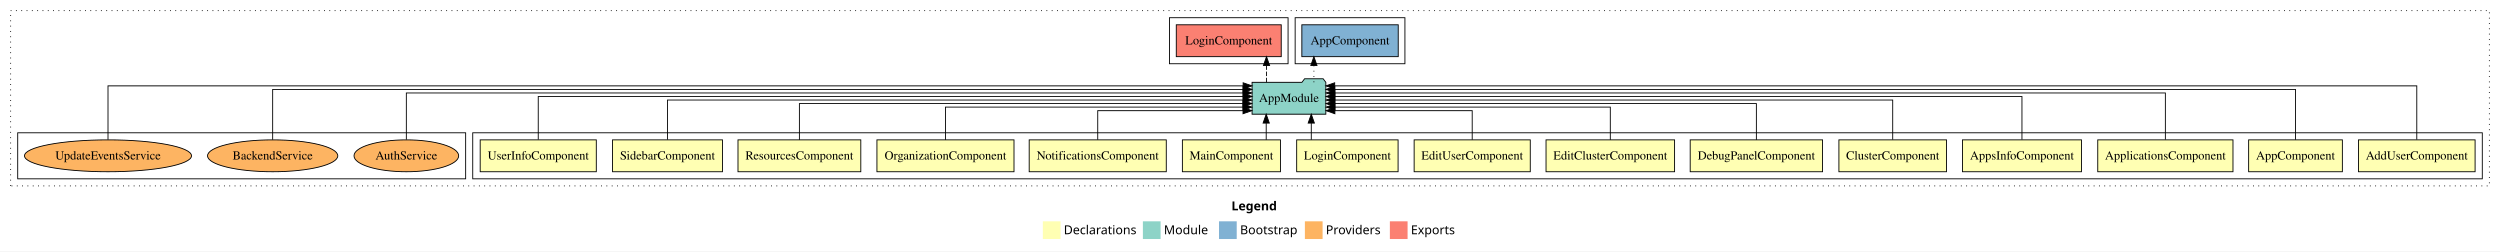
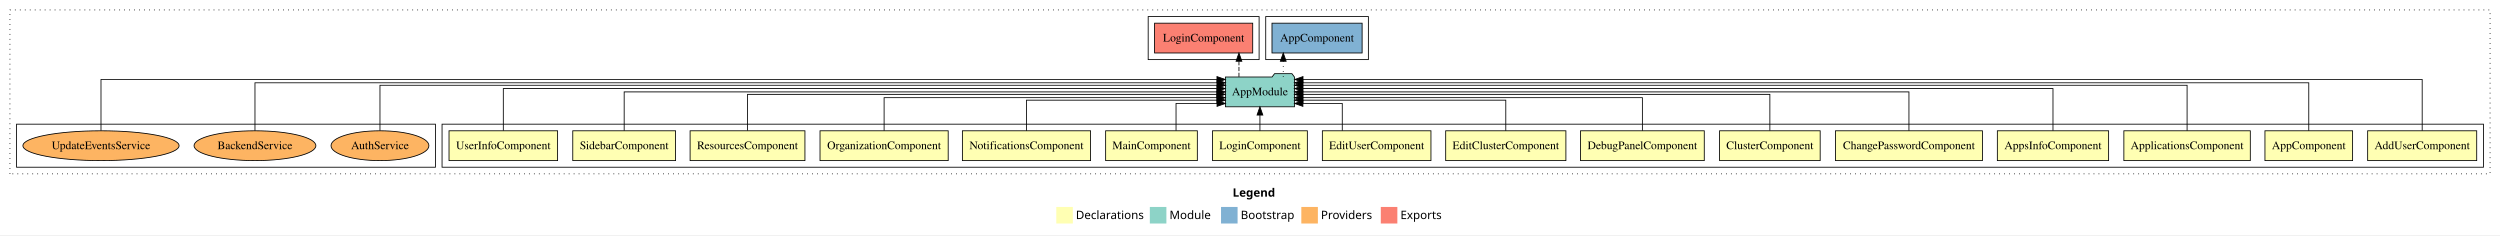
- <svg xmlns="http://www.w3.org/2000/svg" width="2824pt" height="284pt" viewBox="0.00 0.00 2824.00 284.00">
+ <svg xmlns="http://www.w3.org/2000/svg" width="3020pt" height="284pt" viewBox="0.00 0.00 3020.00 284.00">
  <g id="graph0" class="graph" transform="scale(1 1) rotate(0) translate(4 280)">
-     <polygon fill="#ffffff" stroke="transparent" points="-4,4 -4,-280 2820,-280 2820,4 -4,4" />
-     <text text-anchor="start" x="1387.009" y="-42.4" font-family="sans-serif" font-weight="bold" font-size="14.00" fill="#000000">Legend</text>
-     <polygon fill="#ffffb3" stroke="transparent" points="1174,-10 1174,-30 1194,-30 1194,-10 1174,-10" />
-     <text text-anchor="start" x="1197.629" y="-15.4" font-family="sans-serif" font-size="14.00" fill="#000000">  Declarations</text>
-     <polygon fill="#8dd3c7" stroke="transparent" points="1287,-10 1287,-30 1307,-30 1307,-10 1287,-10" />
-     <text text-anchor="start" x="1310.725" y="-15.4" font-family="sans-serif" font-size="14.00" fill="#000000">  Module</text>
-     <polygon fill="#80b1d3" stroke="transparent" points="1373,-10 1373,-30 1393,-30 1393,-10 1373,-10" />
-     <text text-anchor="start" x="1396.781" y="-15.4" font-family="sans-serif" font-size="14.00" fill="#000000">  Bootstrap</text>
-     <polygon fill="#fdb462" stroke="transparent" points="1470,-10 1470,-30 1490,-30 1490,-10 1470,-10" />
-     <text text-anchor="start" x="1493.673" y="-15.4" font-family="sans-serif" font-size="14.00" fill="#000000">  Providers</text>
-     <polygon fill="#fb8072" stroke="transparent" points="1566,-10 1566,-30 1586,-30 1586,-10 1566,-10" />
-     <text text-anchor="start" x="1589.726" y="-15.4" font-family="sans-serif" font-size="14.00" fill="#000000">  Exports</text>
+     <polygon fill="#ffffff" stroke="transparent" points="-4,4 -4,-280 3016,-280 3016,4 -4,4" />
+     <text text-anchor="start" x="1485.009" y="-42.4" font-family="sans-serif" font-weight="bold" font-size="14.00" fill="#000000">Legend</text>
+     <polygon fill="#ffffb3" stroke="transparent" points="1272,-10 1272,-30 1292,-30 1292,-10 1272,-10" />
+     <text text-anchor="start" x="1295.629" y="-15.4" font-family="sans-serif" font-size="14.00" fill="#000000">  Declarations</text>
+     <polygon fill="#8dd3c7" stroke="transparent" points="1385,-10 1385,-30 1405,-30 1405,-10 1385,-10" />
+     <text text-anchor="start" x="1408.725" y="-15.4" font-family="sans-serif" font-size="14.00" fill="#000000">  Module</text>
+     <polygon fill="#80b1d3" stroke="transparent" points="1471,-10 1471,-30 1491,-30 1491,-10 1471,-10" />
+     <text text-anchor="start" x="1494.781" y="-15.4" font-family="sans-serif" font-size="14.00" fill="#000000">  Bootstrap</text>
+     <polygon fill="#fdb462" stroke="transparent" points="1568,-10 1568,-30 1588,-30 1588,-10 1568,-10" />
+     <text text-anchor="start" x="1591.673" y="-15.4" font-family="sans-serif" font-size="14.00" fill="#000000">  Providers</text>
+     <polygon fill="#fb8072" stroke="transparent" points="1664,-10 1664,-30 1684,-30 1684,-10 1664,-10" />
+     <text text-anchor="start" x="1687.726" y="-15.4" font-family="sans-serif" font-size="14.00" fill="#000000">  Exports</text>
    <g id="clust1" class="cluster">
-       <polygon fill="none" stroke="#000000" stroke-dasharray="1,5" points="8,-70 8,-268 2808,-268 2808,-70 8,-70" />
+       <polygon fill="none" stroke="#000000" stroke-dasharray="1,5" points="8,-70 8,-268 3004,-268 3004,-70 8,-70" />
    </g>
    <g id="clust2" class="cluster">
-       <polygon fill="none" stroke="#000000" points="530,-78 530,-130 2800,-130 2800,-78 530,-78" />
-     </g>
-     <g id="clust19" class="cluster">
-       <polygon fill="none" stroke="#000000" points="1317,-208 1317,-260 1451,-260 1451,-208 1317,-208" />
+       <polygon fill="none" stroke="#000000" points="530,-78 530,-130 2996,-130 2996,-78 530,-78" />
    </g>
    <g id="clust20" class="cluster">
-       <polygon fill="none" stroke="#000000" points="1459,-208 1459,-260 1583,-260 1583,-208 1459,-208" />
+       <polygon fill="none" stroke="#000000" points="1383,-208 1383,-260 1517,-260 1517,-208 1383,-208" />
    </g>
    <g id="clust21" class="cluster">
+       <polygon fill="none" stroke="#000000" points="1525,-208 1525,-260 1649,-260 1649,-208 1525,-208" />
+     </g>
+     <g id="clust22" class="cluster">
      <polygon fill="none" stroke="#000000" points="16,-78 16,-130 522,-130 522,-78 16,-78" />
    </g>
    <g id="node1" class="node">
-       <polygon fill="#ffffb3" stroke="#000000" points="2791.865,-122 2660.135,-122 2660.135,-86 2791.865,-86 2791.865,-122" />
-       <text text-anchor="middle" x="2726" y="-99.8" font-family="Times,serif" font-size="14.00" fill="#000000">AddUserComponent</text>
-     </g>
-     <g id="node16" class="node">
-       <polygon fill="#8dd3c7" stroke="#000000" points="1493.657,-187 1490.657,-191 1469.657,-191 1466.657,-187 1410.343,-187 1410.343,-151 1493.657,-151 1493.657,-187" />
-       <text text-anchor="middle" x="1452" y="-164.8" font-family="Times,serif" font-size="14.00" fill="#000000">AppModule</text>
+       <polygon fill="#ffffb3" stroke="#000000" points="2987.865,-122 2856.135,-122 2856.135,-86 2987.865,-86 2987.865,-122" />
+       <text text-anchor="middle" x="2922" y="-99.8" font-family="Times,serif" font-size="14.00" fill="#000000">AddUserComponent</text>
+     </g>
+     <g id="node17" class="node">
+       <polygon fill="#8dd3c7" stroke="#000000" points="1559.657,-187 1556.657,-191 1535.657,-191 1532.657,-187 1476.343,-187 1476.343,-151 1559.657,-151 1559.657,-187" />
+       <text text-anchor="middle" x="1518" y="-164.8" font-family="Times,serif" font-size="14.00" fill="#000000">AppModule</text>
    </g>
    <g id="edge1" class="edge">
-       <path fill="none" stroke="#000000" d="M2726,-122.323C2726,-145.66 2726,-183 2726,-183 2726,-183 1503.664,-183 1503.664,-183" />
-       <polygon fill="#000000" stroke="#000000" points="1503.664,-179.5 1493.664,-183 1503.664,-186.5 1503.664,-179.5" />
+       <path fill="none" stroke="#000000" d="M2922,-122.153C2922,-145.757 2922,-184 2922,-184 2922,-184 1570.019,-184 1570.019,-184" />
+       <polygon fill="#000000" stroke="#000000" points="1570.019,-180.5 1560.019,-184 1570.019,-187.5 1570.019,-180.5" />
    </g>
    <g id="node2" class="node">
-       <polygon fill="#ffffb3" stroke="#000000" points="2641.94,-122 2536.06,-122 2536.06,-86 2641.94,-86 2641.94,-122" />
-       <text text-anchor="middle" x="2589" y="-99.8" font-family="Times,serif" font-size="14.00" fill="#000000">AppComponent</text>
+       <polygon fill="#ffffb3" stroke="#000000" points="2837.94,-122 2732.06,-122 2732.06,-86 2837.94,-86 2837.94,-122" />
+       <text text-anchor="middle" x="2785" y="-99.8" font-family="Times,serif" font-size="14.00" fill="#000000">AppComponent</text>
    </g>
    <g id="edge2" class="edge">
-       <path fill="none" stroke="#000000" d="M2589,-122.155C2589,-144.352 2589,-179 2589,-179 2589,-179 1503.815,-179 1503.815,-179" />
-       <polygon fill="#000000" stroke="#000000" points="1503.815,-175.5 1493.815,-179 1503.815,-182.5 1503.815,-175.5" />
+       <path fill="none" stroke="#000000" d="M2785,-122.011C2785,-144.485 2785,-180 2785,-180 2785,-180 1569.794,-180 1569.794,-180" />
+       <polygon fill="#000000" stroke="#000000" points="1569.794,-176.5 1559.794,-180 1569.794,-183.5 1569.794,-176.5" />
    </g>
    <g id="node3" class="node">
-       <polygon fill="#ffffb3" stroke="#000000" points="2518.375,-122 2365.625,-122 2365.625,-86 2518.375,-86 2518.375,-122" />
-       <text text-anchor="middle" x="2442" y="-99.8" font-family="Times,serif" font-size="14.00" fill="#000000">ApplicationsComponent</text>
+       <polygon fill="#ffffb3" stroke="#000000" points="2714.375,-122 2561.625,-122 2561.625,-86 2714.375,-86 2714.375,-122" />
+       <text text-anchor="middle" x="2638" y="-99.8" font-family="Times,serif" font-size="14.00" fill="#000000">ApplicationsComponent</text>
    </g>
    <g id="edge3" class="edge">
-       <path fill="none" stroke="#000000" d="M2442,-122.284C2442,-143.321 2442,-175 2442,-175 2442,-175 1503.907,-175 1503.907,-175" />
-       <polygon fill="#000000" stroke="#000000" points="1503.907,-171.5 1493.907,-175 1503.907,-178.5 1503.907,-171.5" />
+       <path fill="none" stroke="#000000" d="M2638,-122.045C2638,-143.662 2638,-177 2638,-177 2638,-177 1569.861,-177 1569.861,-177" />
+       <polygon fill="#000000" stroke="#000000" points="1569.861,-173.5 1559.861,-177 1569.861,-180.5 1569.861,-173.5" />
    </g>
    <g id="node4" class="node">
-       <polygon fill="#ffffb3" stroke="#000000" points="2347.205,-122 2212.795,-122 2212.795,-86 2347.205,-86 2347.205,-122" />
-       <text text-anchor="middle" x="2280" y="-99.8" font-family="Times,serif" font-size="14.00" fill="#000000">AppsInfoComponent</text>
+       <polygon fill="#ffffb3" stroke="#000000" points="2543.205,-122 2408.795,-122 2408.795,-86 2543.205,-86 2543.205,-122" />
+       <text text-anchor="middle" x="2476" y="-99.8" font-family="Times,serif" font-size="14.00" fill="#000000">AppsInfoComponent</text>
    </g>
    <g id="edge4" class="edge">
-       <path fill="none" stroke="#000000" d="M2280,-122.308C2280,-142.145 2280,-171 2280,-171 2280,-171 1503.913,-171 1503.913,-171" />
-       <polygon fill="#000000" stroke="#000000" points="1503.913,-167.5 1493.913,-171 1503.913,-174.5 1503.913,-167.5" />
+       <path fill="none" stroke="#000000" d="M2476,-122.129C2476,-142.572 2476,-173 2476,-173 2476,-173 1569.78,-173 1569.78,-173" />
+       <polygon fill="#000000" stroke="#000000" points="1569.78,-169.5 1559.78,-173 1569.78,-176.5 1569.78,-169.5" />
    </g>
    <g id="node5" class="node">
+       <polygon fill="#ffffb3" stroke="#000000" points="2390.752,-122 2213.248,-122 2213.248,-86 2390.752,-86 2390.752,-122" />
+       <text text-anchor="middle" x="2302" y="-99.8" font-family="Times,serif" font-size="14.00" fill="#000000">ChangePasswordComponent</text>
+     </g>
+     <g id="edge5" class="edge">
+       <path fill="none" stroke="#000000" d="M2302,-122.106C2302,-141.339 2302,-169 2302,-169 2302,-169 1569.874,-169 1569.874,-169" />
+       <polygon fill="#000000" stroke="#000000" points="1569.874,-165.5 1559.874,-169 1569.874,-172.5 1569.874,-165.5" />
+     </g>
+     <g id="node6" class="node">
      <polygon fill="#ffffb3" stroke="#000000" points="2194.77,-122 2073.23,-122 2073.23,-86 2194.77,-86 2194.77,-122" />
      <text text-anchor="middle" x="2134" y="-99.8" font-family="Times,serif" font-size="14.00" fill="#000000">ClusterComponent</text>
    </g>
-     <g id="edge5" class="edge">
-       <path fill="none" stroke="#000000" d="M2134,-122.222C2134,-140.828 2134,-167 2134,-167 2134,-167 1503.891,-167 1503.891,-167" />
-       <polygon fill="#000000" stroke="#000000" points="1503.891,-163.5 1493.891,-167 1503.891,-170.5 1503.891,-163.5" />
-     </g>
-     <g id="node6" class="node">
+     <g id="edge6" class="edge">
+       <path fill="none" stroke="#000000" d="M2134,-122.267C2134,-140.555 2134,-166 2134,-166 2134,-166 1569.856,-166 1569.856,-166" />
+       <polygon fill="#000000" stroke="#000000" points="1569.856,-162.5 1559.856,-166 1569.856,-169.5 1569.856,-162.5" />
+     </g>
+     <g id="node7" class="node">
      <polygon fill="#ffffb3" stroke="#000000" points="2054.756,-122 1905.244,-122 1905.244,-86 2054.756,-86 2054.756,-122" />
      <text text-anchor="middle" x="1980" y="-99.8" font-family="Times,serif" font-size="14.00" fill="#000000">DebugPanelComponent</text>
    </g>
-     <g id="edge6" class="edge">
-       <path fill="none" stroke="#000000" d="M1980,-122.022C1980,-139.373 1980,-163 1980,-163 1980,-163 1503.873,-163 1503.873,-163" />
-       <polygon fill="#000000" stroke="#000000" points="1503.873,-159.5 1493.873,-163 1503.873,-166.5 1503.873,-159.5" />
-     </g>
-     <g id="node7" class="node">
+     <g id="edge7" class="edge">
+       <path fill="none" stroke="#000000" d="M1980,-122.034C1980,-139.06 1980,-162 1980,-162 1980,-162 1569.814,-162 1569.814,-162" />
+       <polygon fill="#000000" stroke="#000000" points="1569.814,-158.5 1559.814,-162 1569.814,-165.5 1569.814,-158.5" />
+     </g>
+     <g id="node8" class="node">
      <polygon fill="#ffffb3" stroke="#000000" points="1887.604,-122 1742.396,-122 1742.396,-86 1887.604,-86 1887.604,-122" />
      <text text-anchor="middle" x="1815" y="-99.8" font-family="Times,serif" font-size="14.00" fill="#000000">EditClusterComponent</text>
    </g>
-     <g id="edge7" class="edge">
-       <path fill="none" stroke="#000000" d="M1815,-122.009C1815,-138.049 1815,-159 1815,-159 1815,-159 1503.995,-159 1503.995,-159" />
-       <polygon fill="#000000" stroke="#000000" points="1503.995,-155.5 1493.995,-159 1503.995,-162.5 1503.995,-155.5" />
-     </g>
-     <g id="node8" class="node">
+     <g id="edge8" class="edge">
+       <path fill="none" stroke="#000000" d="M1815,-122.009C1815,-138.049 1815,-159 1815,-159 1815,-159 1569.923,-159 1569.923,-159" />
+       <polygon fill="#000000" stroke="#000000" points="1569.923,-155.5 1559.923,-159 1569.923,-162.5 1569.923,-155.5" />
+     </g>
+     <g id="node9" class="node">
      <polygon fill="#ffffb3" stroke="#000000" points="1724.593,-122 1593.407,-122 1593.407,-86 1724.593,-86 1724.593,-122" />
      <text text-anchor="middle" x="1659" y="-99.8" font-family="Times,serif" font-size="14.00" fill="#000000">EditUserComponent</text>
    </g>
-     <g id="edge8" class="edge">
-       <path fill="none" stroke="#000000" d="M1659,-122.124C1659,-136.783 1659,-155 1659,-155 1659,-155 1503.889,-155 1503.889,-155" />
-       <polygon fill="#000000" stroke="#000000" points="1503.89,-151.5 1493.889,-155 1503.889,-158.5 1503.89,-151.5" />
-     </g>
-     <g id="node9" class="node">
+     <g id="edge9" class="edge">
+       <path fill="none" stroke="#000000" d="M1617.462,-122.124C1617.462,-136.783 1617.462,-155 1617.462,-155 1617.462,-155 1569.892,-155 1569.892,-155" />
+       <polygon fill="#000000" stroke="#000000" points="1569.892,-151.5 1559.892,-155 1569.892,-158.5 1569.892,-151.5" />
+     </g>
+     <g id="node10" class="node">
      <polygon fill="#ffffb3" stroke="#000000" points="1575.276,-122 1460.724,-122 1460.724,-86 1575.276,-86 1575.276,-122" />
      <text text-anchor="middle" x="1518" y="-99.8" font-family="Times,serif" font-size="14.00" fill="#000000">LoginComponent</text>
    </g>
-     <g id="edge9" class="edge">
-       <path fill="none" stroke="#000000" d="M1477.22,-122.106C1477.22,-122.106 1477.22,-140.991 1477.22,-140.991" />
-       <polygon fill="#000000" stroke="#000000" points="1473.72,-140.991 1477.22,-150.991 1480.72,-140.991 1473.72,-140.991" />
-     </g>
-     <g id="node10" class="node">
+     <g id="edge10" class="edge">
+       <path fill="none" stroke="#000000" d="M1518,-122.106C1518,-122.106 1518,-140.991 1518,-140.991" />
+       <polygon fill="#000000" stroke="#000000" points="1514.5,-140.991 1518,-150.991 1521.5,-140.991 1514.5,-140.991" />
+     </g>
+     <g id="node11" class="node">
      <polygon fill="#ffffb3" stroke="#000000" points="1442.382,-122 1331.618,-122 1331.618,-86 1442.382,-86 1442.382,-122" />
      <text text-anchor="middle" x="1387" y="-99.8" font-family="Times,serif" font-size="14.00" fill="#000000">MainComponent</text>
    </g>
-     <g id="edge10" class="edge">
-       <path fill="none" stroke="#000000" d="M1426.306,-122.106C1426.306,-122.106 1426.306,-140.991 1426.306,-140.991" />
-       <polygon fill="#000000" stroke="#000000" points="1422.806,-140.991 1426.306,-150.991 1429.806,-140.991 1422.806,-140.991" />
-     </g>
-     <g id="node11" class="node">
+     <g id="edge11" class="edge">
+       <path fill="none" stroke="#000000" d="M1416.652,-122.124C1416.652,-136.783 1416.652,-155 1416.652,-155 1416.652,-155 1466.193,-155 1466.193,-155" />
+       <polygon fill="#000000" stroke="#000000" points="1466.193,-158.5 1476.193,-155 1466.193,-151.5 1466.193,-158.5" />
+     </g>
+     <g id="node12" class="node">
      <polygon fill="#ffffb3" stroke="#000000" points="1313.427,-122 1158.573,-122 1158.573,-86 1313.427,-86 1313.427,-122" />
      <text text-anchor="middle" x="1236" y="-99.8" font-family="Times,serif" font-size="14.00" fill="#000000">NotificationsComponent</text>
    </g>
-     <g id="edge11" class="edge">
-       <path fill="none" stroke="#000000" d="M1236,-122.124C1236,-136.783 1236,-155 1236,-155 1236,-155 1400.097,-155 1400.097,-155" />
-       <polygon fill="#000000" stroke="#000000" points="1400.097,-158.5 1410.097,-155 1400.097,-151.5 1400.097,-158.5" />
-     </g>
-     <g id="node12" class="node">
+     <g id="edge12" class="edge">
+       <path fill="none" stroke="#000000" d="M1236,-122.009C1236,-138.049 1236,-159 1236,-159 1236,-159 1466.086,-159 1466.086,-159" />
+       <polygon fill="#000000" stroke="#000000" points="1466.086,-162.5 1476.086,-159 1466.086,-155.5 1466.086,-162.5" />
+     </g>
+     <g id="node13" class="node">
      <polygon fill="#ffffb3" stroke="#000000" points="1141.416,-122 986.584,-122 986.584,-86 1141.416,-86 1141.416,-122" />
      <text text-anchor="middle" x="1064" y="-99.8" font-family="Times,serif" font-size="14.00" fill="#000000">OrganizationComponent</text>
    </g>
-     <g id="edge12" class="edge">
-       <path fill="none" stroke="#000000" d="M1064,-122.009C1064,-138.049 1064,-159 1064,-159 1064,-159 1400.109,-159 1400.109,-159" />
-       <polygon fill="#000000" stroke="#000000" points="1400.109,-162.5 1410.109,-159 1400.109,-155.5 1400.109,-162.5" />
-     </g>
-     <g id="node13" class="node">
+     <g id="edge13" class="edge">
+       <path fill="none" stroke="#000000" d="M1064,-122.034C1064,-139.06 1064,-162 1064,-162 1064,-162 1466.102,-162 1466.102,-162" />
+       <polygon fill="#000000" stroke="#000000" points="1466.103,-165.5 1476.102,-162 1466.102,-158.5 1466.103,-165.5" />
+     </g>
+     <g id="node14" class="node">
      <polygon fill="#ffffb3" stroke="#000000" points="968.363,-122 829.637,-122 829.637,-86 968.363,-86 968.363,-122" />
      <text text-anchor="middle" x="899" y="-99.8" font-family="Times,serif" font-size="14.00" fill="#000000">ResourcesComponent</text>
    </g>
-     <g id="edge13" class="edge">
-       <path fill="none" stroke="#000000" d="M899,-122.022C899,-139.373 899,-163 899,-163 899,-163 1399.981,-163 1399.981,-163" />
-       <polygon fill="#000000" stroke="#000000" points="1399.981,-166.5 1409.981,-163 1399.981,-159.5 1399.981,-166.5" />
-     </g>
-     <g id="node14" class="node">
+     <g id="edge14" class="edge">
+       <path fill="none" stroke="#000000" d="M899,-122.267C899,-140.555 899,-166 899,-166 899,-166 1465.94,-166 1465.94,-166" />
+       <polygon fill="#000000" stroke="#000000" points="1465.94,-169.5 1475.94,-166 1465.94,-162.5 1465.94,-169.5" />
+     </g>
+     <g id="node15" class="node">
      <polygon fill="#ffffb3" stroke="#000000" points="812.095,-122 687.905,-122 687.905,-86 812.095,-86 812.095,-122" />
      <text text-anchor="middle" x="750" y="-99.8" font-family="Times,serif" font-size="14.00" fill="#000000">SidebarComponent</text>
    </g>
-     <g id="edge14" class="edge">
-       <path fill="none" stroke="#000000" d="M750,-122.222C750,-140.828 750,-167 750,-167 750,-167 1400.189,-167 1400.189,-167" />
-       <polygon fill="#000000" stroke="#000000" points="1400.189,-170.5 1410.189,-167 1400.189,-163.5 1400.189,-170.5" />
-     </g>
-     <g id="node15" class="node">
+     <g id="edge15" class="edge">
+       <path fill="none" stroke="#000000" d="M750,-122.106C750,-141.339 750,-169 750,-169 750,-169 1466.164,-169 1466.164,-169" />
+       <polygon fill="#000000" stroke="#000000" points="1466.164,-172.5 1476.164,-169 1466.164,-165.5 1466.164,-172.5" />
+     </g>
+     <g id="node16" class="node">
      <polygon fill="#ffffb3" stroke="#000000" points="669.58,-122 538.42,-122 538.42,-86 669.58,-86 669.58,-122" />
      <text text-anchor="middle" x="604" y="-99.8" font-family="Times,serif" font-size="14.00" fill="#000000">UserInfoComponent</text>
    </g>
-     <g id="edge15" class="edge">
-       <path fill="none" stroke="#000000" d="M604,-122.308C604,-142.145 604,-171 604,-171 604,-171 1400.237,-171 1400.237,-171" />
-       <polygon fill="#000000" stroke="#000000" points="1400.237,-174.5 1410.237,-171 1400.237,-167.5 1400.237,-174.5" />
-     </g>
-     <g id="node17" class="node">
-       <polygon fill="#fb8072" stroke="#000000" points="1443.276,-252 1324.724,-252 1324.724,-216 1443.276,-216 1443.276,-252" />
-       <text text-anchor="middle" x="1384" y="-229.8" font-family="Times,serif" font-size="14.00" fill="#000000">LoginComponent </text>
-     </g>
    <g id="edge16" class="edge">
-       <path fill="none" stroke="#000000" stroke-dasharray="5,2" d="M1426.655,-187.106C1426.655,-187.106 1426.655,-205.991 1426.655,-205.991" />
-       <polygon fill="#000000" stroke="#000000" points="1423.155,-205.991 1426.655,-215.991 1430.155,-205.991 1423.155,-205.991" />
+       <path fill="none" stroke="#000000" d="M604,-122.129C604,-142.572 604,-173 604,-173 604,-173 1466.051,-173 1466.051,-173" />
+       <polygon fill="#000000" stroke="#000000" points="1466.051,-176.5 1476.051,-173 1466.051,-169.5 1466.051,-176.5" />
    </g>
    <g id="node18" class="node">
-       <polygon fill="#80b1d3" stroke="#000000" points="1575.439,-252 1466.561,-252 1466.561,-216 1575.439,-216 1575.439,-252" />
-       <text text-anchor="middle" x="1521" y="-229.8" font-family="Times,serif" font-size="14.00" fill="#000000">AppComponent </text>
+       <polygon fill="#fb8072" stroke="#000000" points="1509.276,-252 1390.724,-252 1390.724,-216 1509.276,-216 1509.276,-252" />
+       <text text-anchor="middle" x="1450" y="-229.8" font-family="Times,serif" font-size="14.00" fill="#000000">LoginComponent </text>
    </g>
    <g id="edge17" class="edge">
-       <path fill="none" stroke="#000000" stroke-dasharray="1,5" d="M1480.179,-187.106C1480.179,-187.106 1480.179,-205.991 1480.179,-205.991" />
-       <polygon fill="#000000" stroke="#000000" points="1476.679,-205.991 1480.179,-215.991 1483.679,-205.991 1476.679,-205.991" />
+       <path fill="none" stroke="#000000" stroke-dasharray="5,2" d="M1492.655,-187.106C1492.655,-187.106 1492.655,-205.991 1492.655,-205.991" />
+       <polygon fill="#000000" stroke="#000000" points="1489.155,-205.991 1492.655,-215.991 1496.155,-205.991 1489.155,-205.991" />
    </g>
    <g id="node19" class="node">
+       <polygon fill="#80b1d3" stroke="#000000" points="1641.439,-252 1532.561,-252 1532.561,-216 1641.439,-216 1641.439,-252" />
+       <text text-anchor="middle" x="1587" y="-229.8" font-family="Times,serif" font-size="14.00" fill="#000000">AppComponent </text>
+     </g>
+     <g id="edge18" class="edge">
+       <path fill="none" stroke="#000000" stroke-dasharray="1,5" d="M1546.179,-187.106C1546.179,-187.106 1546.179,-205.991 1546.179,-205.991" />
+       <polygon fill="#000000" stroke="#000000" points="1542.679,-205.991 1546.179,-215.991 1549.679,-205.991 1542.679,-205.991" />
+     </g>
+     <g id="node20" class="node">
      <ellipse fill="#fdb462" stroke="#000000" cx="455" cy="-104" rx="59.108" ry="18" />
      <text text-anchor="middle" x="455" y="-99.8" font-family="Times,serif" font-size="14.00" fill="#000000">AuthService</text>
    </g>
-     <g id="edge18" class="edge">
-       <path fill="none" stroke="#000000" d="M455,-122.284C455,-143.321 455,-175 455,-175 455,-175 1400.114,-175 1400.114,-175" />
-       <polygon fill="#000000" stroke="#000000" points="1400.114,-178.5 1410.114,-175 1400.114,-171.5 1400.114,-178.5" />
-     </g>
-     <g id="node20" class="node">
+     <g id="edge19" class="edge">
+       <path fill="none" stroke="#000000" d="M455,-122.045C455,-143.662 455,-177 455,-177 455,-177 1466.329,-177 1466.329,-177" />
+       <polygon fill="#000000" stroke="#000000" points="1466.329,-180.5 1476.329,-177 1466.329,-173.5 1466.329,-180.5" />
+     </g>
+     <g id="node21" class="node">
      <ellipse fill="#fdb462" stroke="#000000" cx="304" cy="-104" rx="73.556" ry="18" />
      <text text-anchor="middle" x="304" y="-99.8" font-family="Times,serif" font-size="14.00" fill="#000000">BackendService</text>
    </g>
-     <g id="edge19" class="edge">
-       <path fill="none" stroke="#000000" d="M304,-122.155C304,-144.352 304,-179 304,-179 304,-179 1400.123,-179 1400.123,-179" />
-       <polygon fill="#000000" stroke="#000000" points="1400.123,-182.5 1410.123,-179 1400.123,-175.5 1400.123,-182.5" />
-     </g>
-     <g id="node21" class="node">
+     <g id="edge20" class="edge">
+       <path fill="none" stroke="#000000" d="M304,-122.011C304,-144.485 304,-180 304,-180 304,-180 1466.211,-180 1466.211,-180" />
+       <polygon fill="#000000" stroke="#000000" points="1466.211,-183.5 1476.211,-180 1466.211,-176.5 1466.211,-183.5" />
+     </g>
+     <g id="node22" class="node">
      <ellipse fill="#fdb462" stroke="#000000" cx="118" cy="-104" rx="94.32" ry="18" />
      <text text-anchor="middle" x="118" y="-99.8" font-family="Times,serif" font-size="14.00" fill="#000000">UpdateEventsService</text>
    </g>
-     <g id="edge20" class="edge">
-       <path fill="none" stroke="#000000" d="M118,-122.323C118,-145.66 118,-183 118,-183 118,-183 1400.244,-183 1400.244,-183" />
-       <polygon fill="#000000" stroke="#000000" points="1400.244,-186.5 1410.244,-183 1400.244,-179.5 1400.244,-186.5" />
+     <g id="edge21" class="edge">
+       <path fill="none" stroke="#000000" d="M118,-122.153C118,-145.757 118,-184 118,-184 118,-184 1466.101,-184 1466.101,-184" />
+       <polygon fill="#000000" stroke="#000000" points="1466.101,-187.5 1476.101,-184 1466.101,-180.5 1466.101,-187.5" />
    </g>
  </g>
</svg>
